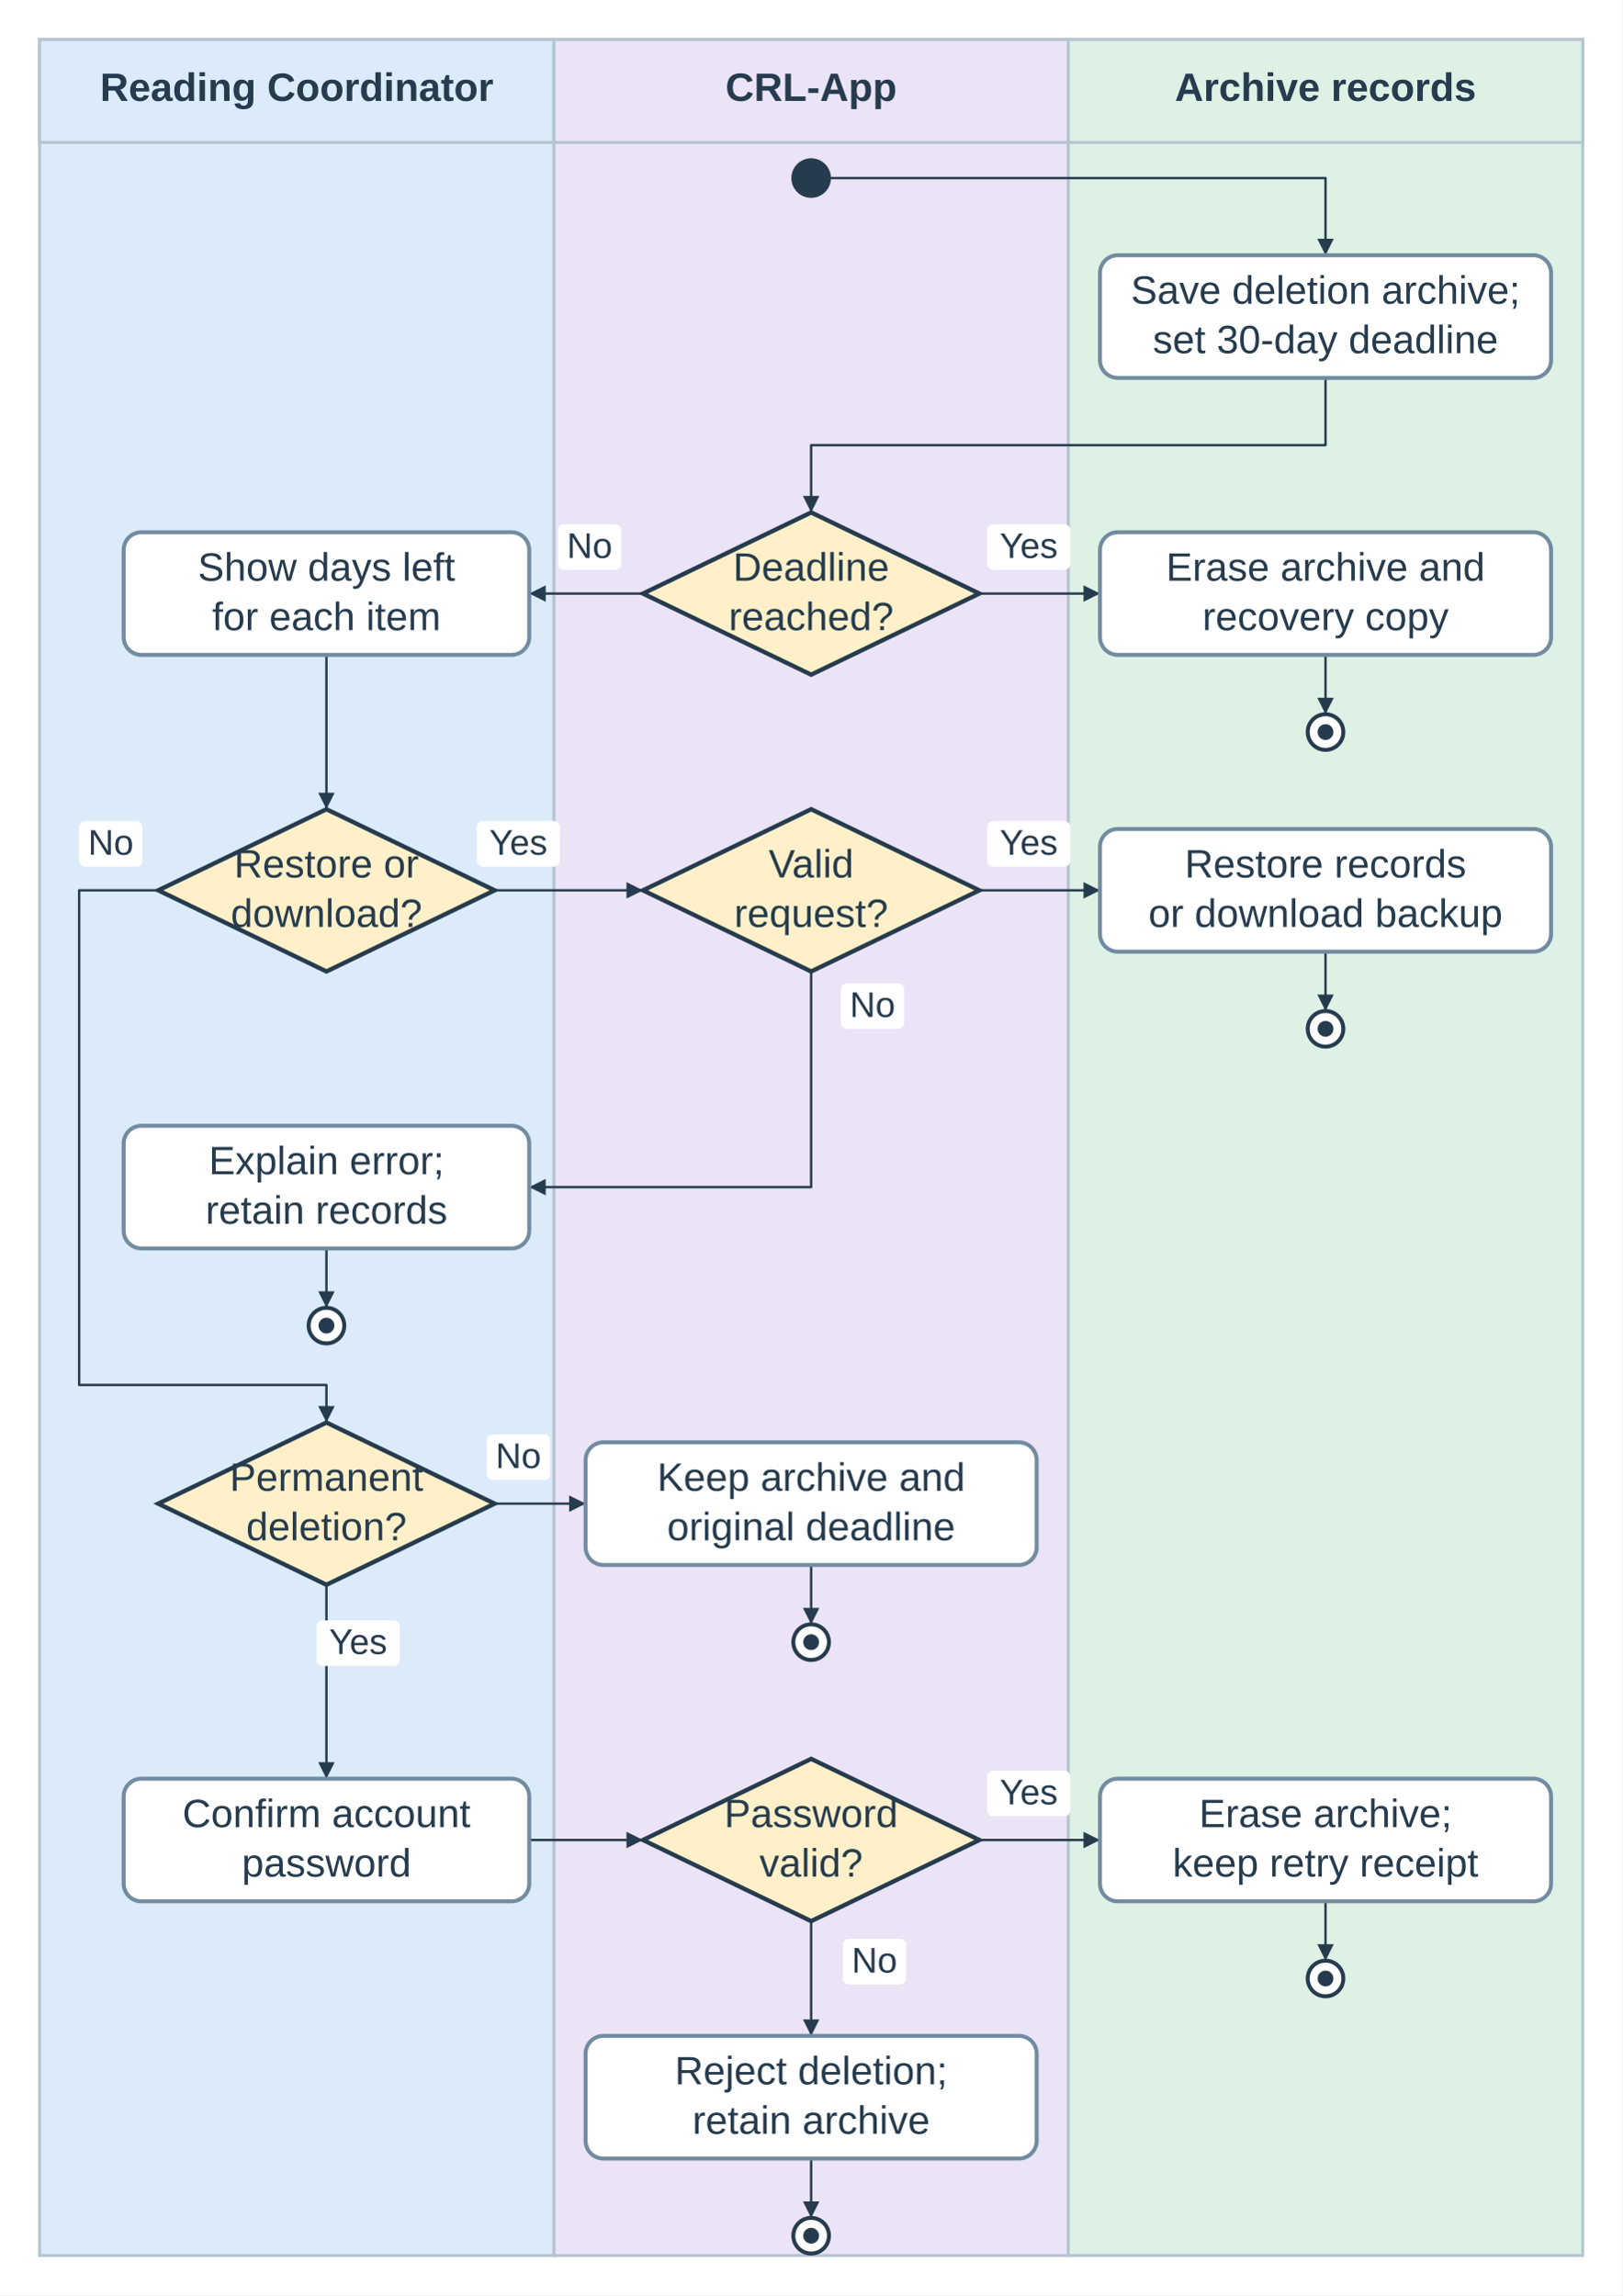
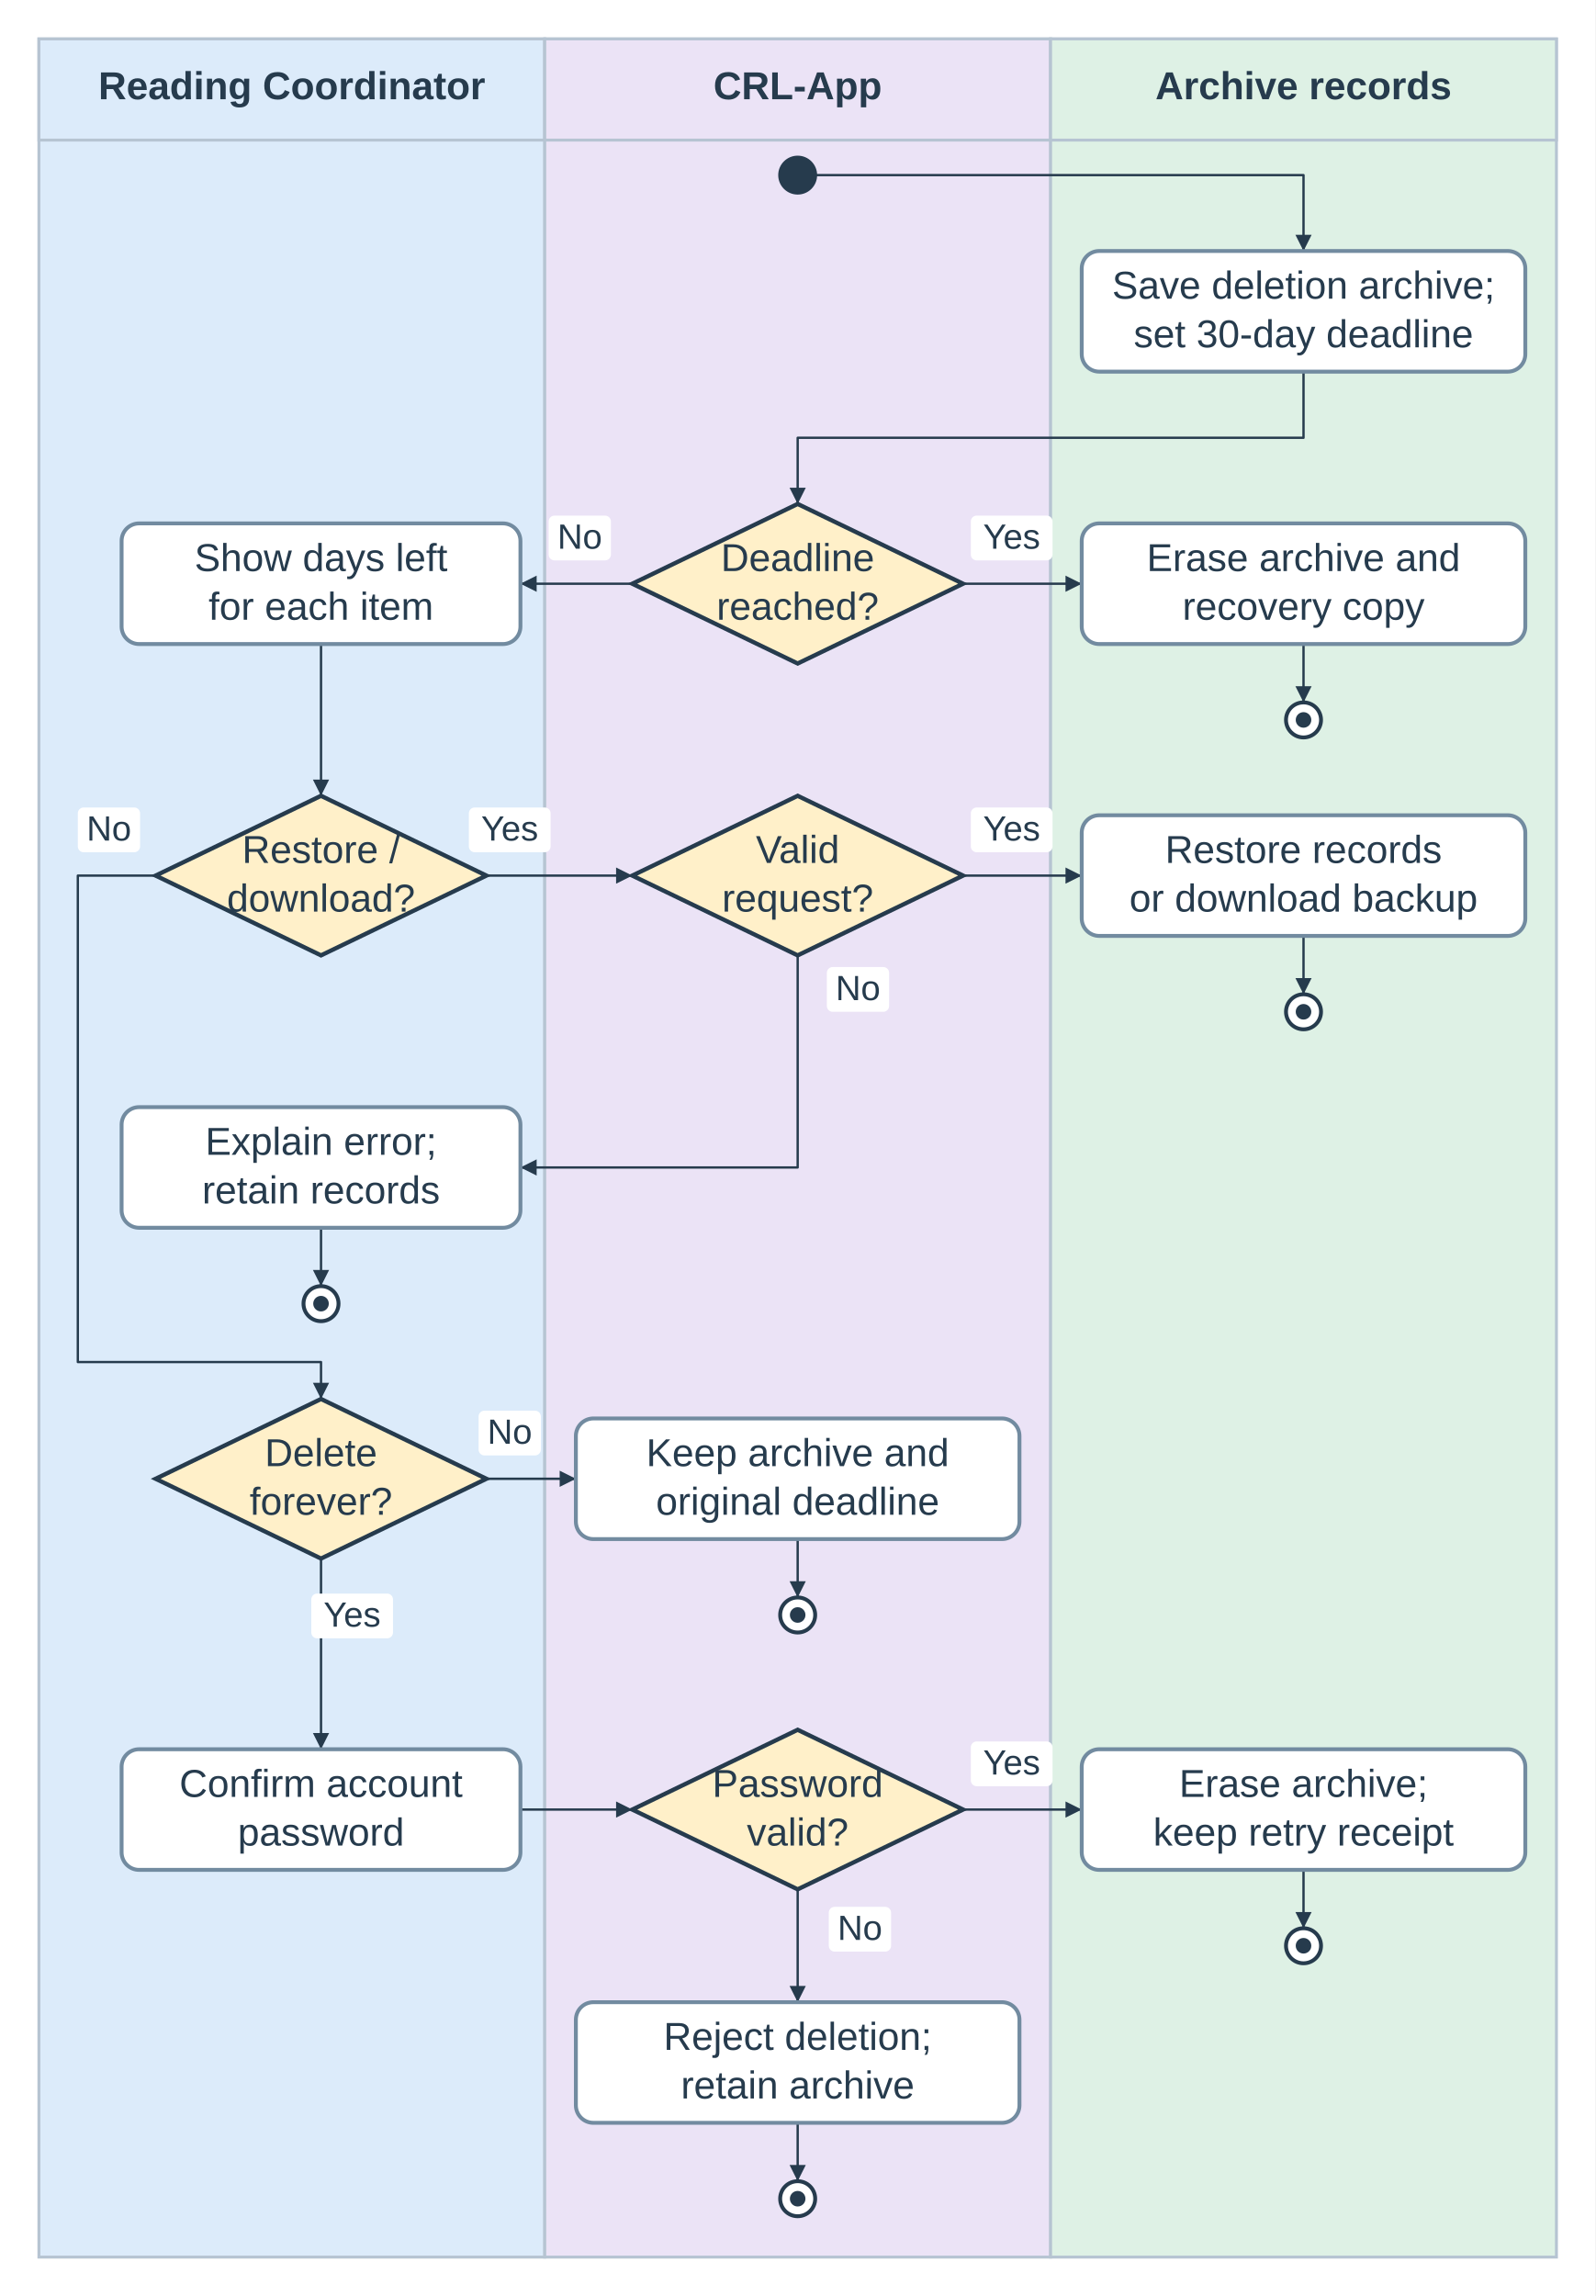
- <svg xmlns="http://www.w3.org/2000/svg" width="820" height="1160" viewBox="0 0 820 1160">
+ <svg xmlns="http://www.w3.org/2000/svg" width="820" height="1180" viewBox="0 0 820 1180">
  <rect width="100%" height="100%" fill="white" />
  <defs>
    <marker id="arrow" viewBox="0 0 12 12" refX="11" refY="6" markerWidth="10" markerHeight="10" markerUnits="userSpaceOnUse" orient="auto-start-reverse">
      <path d="M1,1 L11,6 L1,11 Z" fill="#263b4d" />
    </marker>
  </defs>
-   <rect x="20" y="20" width="260" height="1120" rx="0" fill="#dcebfa" stroke="#b6c4d2" stroke-width="1.5" />
+   <rect x="20" y="20" width="260" height="1140" rx="0" fill="#dcebfa" stroke="#b6c4d2" stroke-width="1.5" />
  <rect x="20" y="20" width="260" height="52" rx="0" fill="#dcebfa" stroke="#b6c4d2" stroke-width="1.5" />
-   <rect x="280" y="20" width="260" height="1120" rx="0" fill="#ebe3f6" stroke="#b6c4d2" stroke-width="1.5" />
+   <rect x="280" y="20" width="260" height="1140" rx="0" fill="#ebe3f6" stroke="#b6c4d2" stroke-width="1.5" />
  <rect x="280" y="20" width="260" height="52" rx="0" fill="#ebe3f6" stroke="#b6c4d2" stroke-width="1.5" />
-   <rect x="540" y="20" width="260" height="1120" rx="0" fill="#def1e5" stroke="#b6c4d2" stroke-width="1.5" />
+   <rect x="540" y="20" width="260" height="1140" rx="0" fill="#def1e5" stroke="#b6c4d2" stroke-width="1.5" />
  <rect x="540" y="20" width="260" height="52" rx="0" fill="#def1e5" stroke="#b6c4d2" stroke-width="1.5" />
  <polyline points="419.0,90.0 670,90 670.0,129.0" fill="none" stroke="#263b4d" stroke-width="1.2" stroke-linejoin="round" marker-end="url(#arrow)" />
  <polyline points="670.0,191.0 670,225 410,225 410.0,259.0" fill="none" stroke="#263b4d" stroke-width="1.2" stroke-linejoin="round" marker-end="url(#arrow)" />
  <polyline points="495.0,300.0 556.0,300.0" fill="none" stroke="#263b4d" stroke-width="1.2" stroke-linejoin="round" marker-end="url(#arrow)" />
  <polyline points="670.0,331.0 670.0,361.0" fill="none" stroke="#263b4d" stroke-width="1.2" stroke-linejoin="round" marker-end="url(#arrow)" />
  <polyline points="325.0,300.0 267.5,300.0" fill="none" stroke="#263b4d" stroke-width="1.2" stroke-linejoin="round" marker-end="url(#arrow)" />
  <polyline points="165.0,331.0 165.0,409.0" fill="none" stroke="#263b4d" stroke-width="1.2" stroke-linejoin="round" marker-end="url(#arrow)" />
  <polyline points="250.0,450.0 325.0,450.0" fill="none" stroke="#263b4d" stroke-width="1.2" stroke-linejoin="round" marker-end="url(#arrow)" />
  <polyline points="495.0,450.0 556.0,450.0" fill="none" stroke="#263b4d" stroke-width="1.2" stroke-linejoin="round" marker-end="url(#arrow)" />
  <polyline points="670.0,481.0 670.0,511.0" fill="none" stroke="#263b4d" stroke-width="1.2" stroke-linejoin="round" marker-end="url(#arrow)" />
  <polyline points="410.0,491.0 410,600 267.5,600.0" fill="none" stroke="#263b4d" stroke-width="1.2" stroke-linejoin="round" marker-end="url(#arrow)" />
  <polyline points="165.0,631.0 165.0,661.0" fill="none" stroke="#263b4d" stroke-width="1.2" stroke-linejoin="round" marker-end="url(#arrow)" />
  <polyline points="80.0,450.0 40,450 40,700 165,700 165.0,719.0" fill="none" stroke="#263b4d" stroke-width="1.2" stroke-linejoin="round" marker-end="url(#arrow)" />
  <polyline points="250.0,760.0 296.0,760.0" fill="none" stroke="#263b4d" stroke-width="1.2" stroke-linejoin="round" marker-end="url(#arrow)" />
  <polyline points="410.0,791.0 410.0,821.0" fill="none" stroke="#263b4d" stroke-width="1.2" stroke-linejoin="round" marker-end="url(#arrow)" />
  <polyline points="165.0,801.0 165.0,899.0" fill="none" stroke="#263b4d" stroke-width="1.2" stroke-linejoin="round" marker-end="url(#arrow)" />
  <polyline points="267.5,930.0 325.0,930.0" fill="none" stroke="#263b4d" stroke-width="1.2" stroke-linejoin="round" marker-end="url(#arrow)" />
  <polyline points="495.0,930.0 556.0,930.0" fill="none" stroke="#263b4d" stroke-width="1.2" stroke-linejoin="round" marker-end="url(#arrow)" />
  <polyline points="670.0,961.0 670.0,991.0" fill="none" stroke="#263b4d" stroke-width="1.2" stroke-linejoin="round" marker-end="url(#arrow)" />
  <polyline points="410.0,971.0 410.0,1029.0" fill="none" stroke="#263b4d" stroke-width="1.2" stroke-linejoin="round" marker-end="url(#arrow)" />
  <polyline points="410.0,1091.0 410.0,1121.0" fill="none" stroke="#263b4d" stroke-width="1.2" stroke-linejoin="round" marker-end="url(#arrow)" />
  <text x="150" y="51.0" text-anchor="middle" font-family="Arial,sans-serif" font-size="20" fill="#263b4d" font-weight="bold">Reading Coordinator</text>
  <text x="410" y="51.0" text-anchor="middle" font-family="Arial,sans-serif" font-size="20" fill="#263b4d" font-weight="bold">CRL-App</text>
  <text x="670" y="51.0" text-anchor="middle" font-family="Arial,sans-serif" font-size="20" fill="#263b4d" font-weight="bold">Archive records</text>
  <circle cx="410" cy="90" r="9.0" fill="#263b4d" stroke="#263b4d" stroke-width="2" />
  <rect x="556.0" y="129.0" width="228" height="62" rx="9" fill="white" stroke="#728ba0" stroke-width="2" />
  <text x="670" y="153.5" text-anchor="middle" font-family="Arial,sans-serif" font-size="20" fill="#263b4d">Save deletion archive;</text>
  <text x="670" y="178.5" text-anchor="middle" font-family="Arial,sans-serif" font-size="20" fill="#263b4d">set 30-day deadline</text>
  <polygon points="410,259.0 495.0,300 410,341.0 325.0,300" fill="#fff0c9" stroke="#263b4d" stroke-width="2.2" />
  <text x="410" y="293.5" text-anchor="middle" font-family="Arial,sans-serif" font-size="20" fill="#263b4d">Deadline</text>
  <text x="410" y="318.5" text-anchor="middle" font-family="Arial,sans-serif" font-size="20" fill="#263b4d">reached?</text>
  <rect x="556.0" y="269.0" width="228" height="62" rx="9" fill="white" stroke="#728ba0" stroke-width="2" />
  <text x="670" y="293.5" text-anchor="middle" font-family="Arial,sans-serif" font-size="20" fill="#263b4d">Erase archive and</text>
  <text x="670" y="318.5" text-anchor="middle" font-family="Arial,sans-serif" font-size="20" fill="#263b4d">recovery copy</text>
  <circle cx="670" cy="370" r="9.0" fill="white" stroke="#263b4d" stroke-width="2" />
  <circle cx="670" cy="370" r="4.0" fill="#263b4d" />
  <rect x="62.5" y="269.0" width="205" height="62" rx="9" fill="white" stroke="#728ba0" stroke-width="2" />
  <text x="165" y="293.5" text-anchor="middle" font-family="Arial,sans-serif" font-size="20" fill="#263b4d">Show days left</text>
  <text x="165" y="318.5" text-anchor="middle" font-family="Arial,sans-serif" font-size="20" fill="#263b4d">for each item</text>
  <polygon points="165,409.0 250.0,450 165,491.0 80.0,450" fill="#fff0c9" stroke="#263b4d" stroke-width="2.2" />
-   <text x="165" y="443.5" text-anchor="middle" font-family="Arial,sans-serif" font-size="20" fill="#263b4d">Restore or</text>
+   <text x="165" y="443.5" text-anchor="middle" font-family="Arial,sans-serif" font-size="20" fill="#263b4d">Restore /</text>
  <text x="165" y="468.5" text-anchor="middle" font-family="Arial,sans-serif" font-size="20" fill="#263b4d">download?</text>
  <polygon points="410,409.0 495.0,450 410,491.0 325.0,450" fill="#fff0c9" stroke="#263b4d" stroke-width="2.2" />
  <text x="410" y="443.5" text-anchor="middle" font-family="Arial,sans-serif" font-size="20" fill="#263b4d">Valid</text>
  <text x="410" y="468.5" text-anchor="middle" font-family="Arial,sans-serif" font-size="20" fill="#263b4d">request?</text>
  <rect x="62.5" y="569.0" width="205" height="62" rx="9" fill="white" stroke="#728ba0" stroke-width="2" />
  <text x="165" y="593.5" text-anchor="middle" font-family="Arial,sans-serif" font-size="20" fill="#263b4d">Explain error;</text>
  <text x="165" y="618.5" text-anchor="middle" font-family="Arial,sans-serif" font-size="20" fill="#263b4d">retain records</text>
  <circle cx="165" cy="670" r="9.0" fill="white" stroke="#263b4d" stroke-width="2" />
  <circle cx="165" cy="670" r="4.0" fill="#263b4d" />
  <rect x="556.0" y="419.0" width="228" height="62" rx="9" fill="white" stroke="#728ba0" stroke-width="2" />
  <text x="670" y="443.5" text-anchor="middle" font-family="Arial,sans-serif" font-size="20" fill="#263b4d">Restore records</text>
  <text x="670" y="468.5" text-anchor="middle" font-family="Arial,sans-serif" font-size="20" fill="#263b4d">or download backup</text>
  <circle cx="670" cy="520" r="9.0" fill="white" stroke="#263b4d" stroke-width="2" />
  <circle cx="670" cy="520" r="4.0" fill="#263b4d" />
  <polygon points="165,719.0 250.0,760 165,801.0 80.0,760" fill="#fff0c9" stroke="#263b4d" stroke-width="2.2" />
-   <text x="165" y="753.5" text-anchor="middle" font-family="Arial,sans-serif" font-size="20" fill="#263b4d">Permanent</text>
-   <text x="165" y="778.5" text-anchor="middle" font-family="Arial,sans-serif" font-size="20" fill="#263b4d">deletion?</text>
+   <text x="165" y="753.5" text-anchor="middle" font-family="Arial,sans-serif" font-size="20" fill="#263b4d">Delete</text>
+   <text x="165" y="778.5" text-anchor="middle" font-family="Arial,sans-serif" font-size="20" fill="#263b4d">forever?</text>
  <rect x="296.0" y="729.0" width="228" height="62" rx="9" fill="white" stroke="#728ba0" stroke-width="2" />
  <text x="410" y="753.5" text-anchor="middle" font-family="Arial,sans-serif" font-size="20" fill="#263b4d">Keep archive and</text>
  <text x="410" y="778.5" text-anchor="middle" font-family="Arial,sans-serif" font-size="20" fill="#263b4d">original deadline</text>
  <circle cx="410" cy="830" r="9.0" fill="white" stroke="#263b4d" stroke-width="2" />
  <circle cx="410" cy="830" r="4.0" fill="#263b4d" />
  <rect x="62.5" y="899.0" width="205" height="62" rx="9" fill="white" stroke="#728ba0" stroke-width="2" />
  <text x="165" y="923.5" text-anchor="middle" font-family="Arial,sans-serif" font-size="20" fill="#263b4d">Confirm account</text>
  <text x="165" y="948.5" text-anchor="middle" font-family="Arial,sans-serif" font-size="20" fill="#263b4d">password</text>
  <polygon points="410,889.0 495.0,930 410,971.0 325.0,930" fill="#fff0c9" stroke="#263b4d" stroke-width="2.2" />
  <text x="410" y="923.5" text-anchor="middle" font-family="Arial,sans-serif" font-size="20" fill="#263b4d">Password</text>
  <text x="410" y="948.5" text-anchor="middle" font-family="Arial,sans-serif" font-size="20" fill="#263b4d">valid?</text>
  <rect x="296.0" y="1029.0" width="228" height="62" rx="9" fill="white" stroke="#728ba0" stroke-width="2" />
  <text x="410" y="1053.5" text-anchor="middle" font-family="Arial,sans-serif" font-size="20" fill="#263b4d">Reject deletion;</text>
  <text x="410" y="1078.5" text-anchor="middle" font-family="Arial,sans-serif" font-size="20" fill="#263b4d">retain archive</text>
  <circle cx="410" cy="1130" r="9.0" fill="white" stroke="#263b4d" stroke-width="2" />
  <circle cx="410" cy="1130" r="4.0" fill="#263b4d" />
  <rect x="556.0" y="899.0" width="228" height="62" rx="9" fill="white" stroke="#728ba0" stroke-width="2" />
  <text x="670" y="923.5" text-anchor="middle" font-family="Arial,sans-serif" font-size="20" fill="#263b4d">Erase archive;</text>
  <text x="670" y="948.5" text-anchor="middle" font-family="Arial,sans-serif" font-size="20" fill="#263b4d">keep retry receipt</text>
  <circle cx="670" cy="1000" r="9.0" fill="white" stroke="#263b4d" stroke-width="2" />
  <circle cx="670" cy="1000" r="4.0" fill="#263b4d" />
  <rect x="499.0" y="265" width="42" height="23" rx="3" fill="white" />
  <text x="520" y="282" text-anchor="middle" font-family="Arial,sans-serif" font-size="18" fill="#263b4d">Yes</text>
  <rect x="282.0" y="265" width="32" height="23" rx="3" fill="white" />
  <text x="298" y="282" text-anchor="middle" font-family="Arial,sans-serif" font-size="18" fill="#263b4d">No</text>
  <rect x="241.0" y="415" width="42" height="23" rx="3" fill="white" />
  <text x="262" y="432" text-anchor="middle" font-family="Arial,sans-serif" font-size="18" fill="#263b4d">Yes</text>
  <rect x="499.0" y="415" width="42" height="23" rx="3" fill="white" />
  <text x="520" y="432" text-anchor="middle" font-family="Arial,sans-serif" font-size="18" fill="#263b4d">Yes</text>
  <rect x="425.0" y="497" width="32" height="23" rx="3" fill="white" />
  <text x="441" y="514" text-anchor="middle" font-family="Arial,sans-serif" font-size="18" fill="#263b4d">No</text>
  <rect x="40.0" y="415" width="32" height="23" rx="3" fill="white" />
  <text x="56" y="432" text-anchor="middle" font-family="Arial,sans-serif" font-size="18" fill="#263b4d">No</text>
  <rect x="246.0" y="725" width="32" height="23" rx="3" fill="white" />
  <text x="262" y="742" text-anchor="middle" font-family="Arial,sans-serif" font-size="18" fill="#263b4d">No</text>
  <rect x="160.0" y="819" width="42" height="23" rx="3" fill="white" />
  <text x="181" y="836" text-anchor="middle" font-family="Arial,sans-serif" font-size="18" fill="#263b4d">Yes</text>
  <rect x="499.0" y="895" width="42" height="23" rx="3" fill="white" />
  <text x="520" y="912" text-anchor="middle" font-family="Arial,sans-serif" font-size="18" fill="#263b4d">Yes</text>
  <rect x="426.0" y="980" width="32" height="23" rx="3" fill="white" />
  <text x="442" y="997" text-anchor="middle" font-family="Arial,sans-serif" font-size="18" fill="#263b4d">No</text>
</svg>
